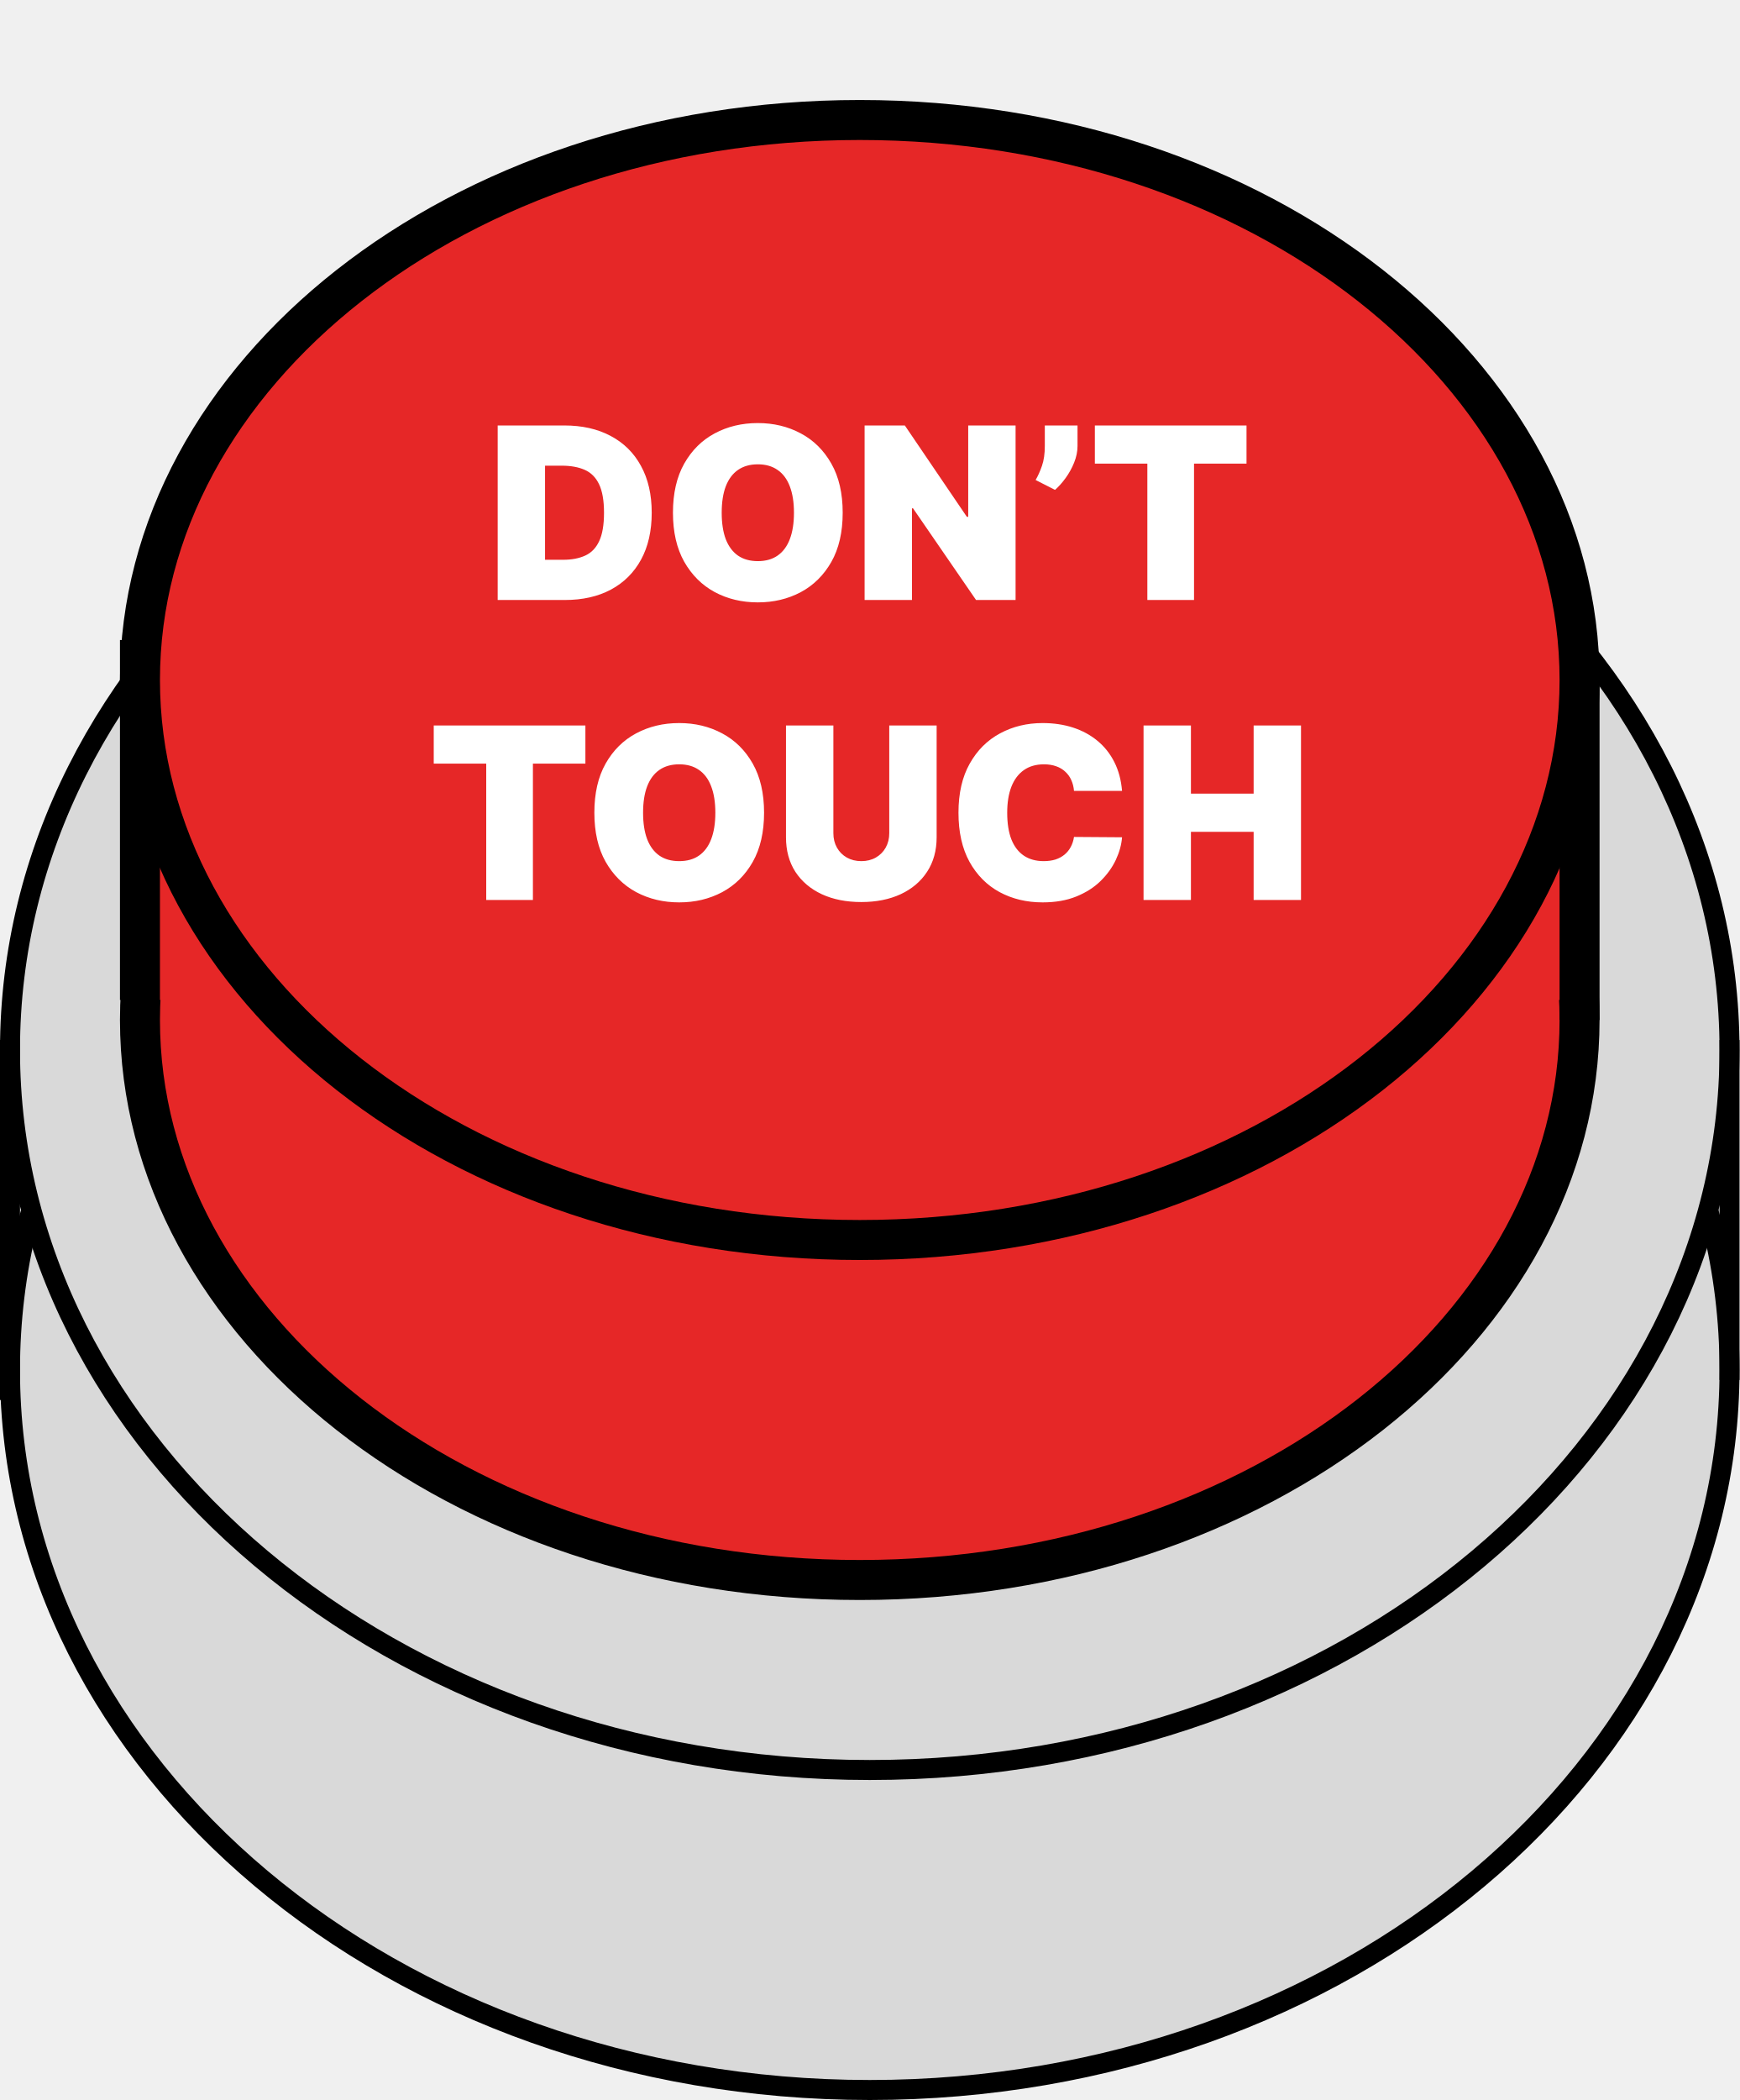
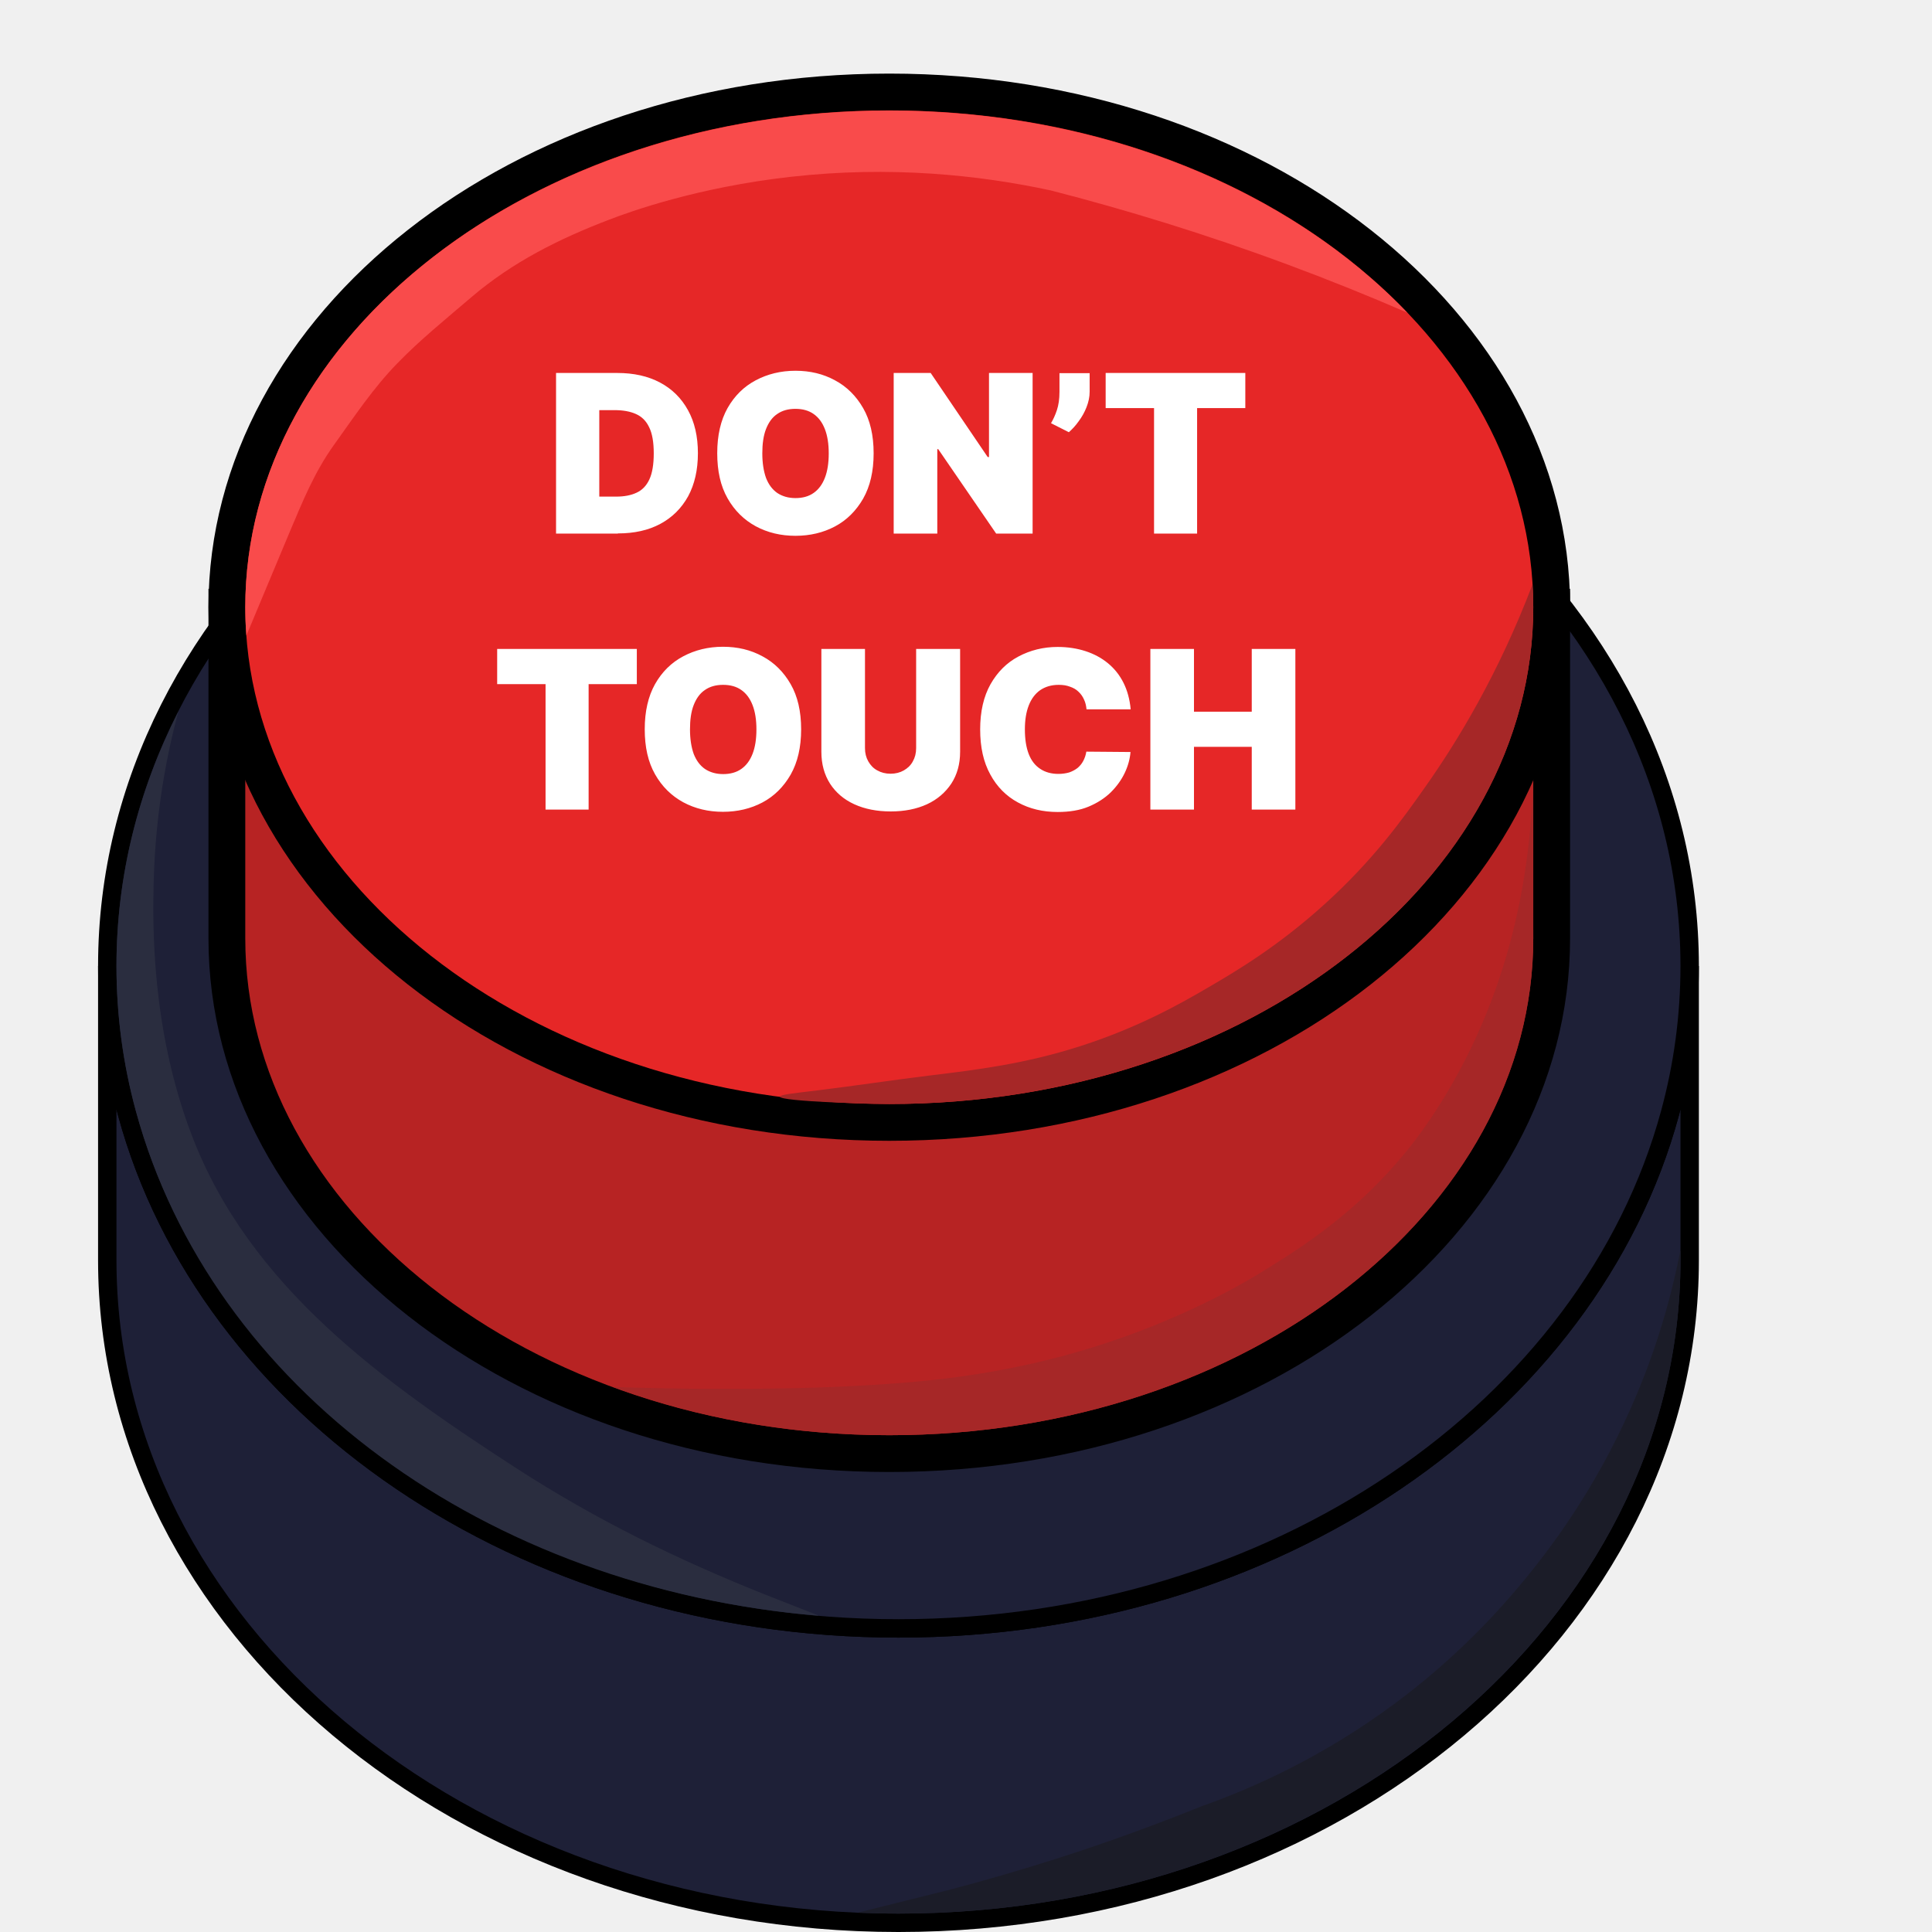
- <svg xmlns="http://www.w3.org/2000/svg" width="87" height="105" viewBox="0 0 87 105" fill="none">
-   <path d="M86.5 68.5C86.5 88.304 67.334 104.5 43.5 104.5C19.666 104.5 0.5 88.304 0.5 68.5C0.5 48.696 19.666 32.5 43.5 32.5C67.334 32.5 86.5 48.696 86.5 68.5Z" fill="#D9D9D9" stroke="black" />
-   <path d="M86.5 52.5C86.5 72.304 67.334 88.5 43.5 88.5C19.666 88.5 0.5 72.304 0.5 52.5C0.5 32.696 19.666 16.5 43.5 16.5C67.334 16.5 86.5 32.696 86.5 52.5Z" fill="#D9D9D9" stroke="black" />
-   <line x1="0.5" y1="52" x2="0.5" y2="70" stroke="black" />
-   <line x1="86.5" y1="52" x2="86.5" y2="69" stroke="black" />
-   <path d="M79 51C79 66.251 63.123 79 43 79C22.877 79 7 66.251 7 51C7 35.749 22.877 23 43 23C63.123 23 79 35.749 79 51Z" fill="#E62727" stroke="black" stroke-width="2" />
-   <line x1="7" y1="50" x2="7" y2="32" stroke="black" stroke-width="2" />
-   <line x1="79" y1="51" x2="79" y2="33" stroke="black" stroke-width="2" />
-   <rect x="8" y="26" width="70" height="24" fill="#E62727" />
-   <path d="M79 34C79 49.251 63.123 62 43 62C22.877 62 7 49.251 7 34C7 18.749 22.877 6 43 6C63.123 6 79 18.749 79 34Z" fill="#E62727" stroke="black" stroke-width="2" />
-   <path d="M28.249 30H24.891V21.273H28.215C29.112 21.273 29.888 21.447 30.541 21.797C31.197 22.143 31.703 22.643 32.058 23.297C32.416 23.947 32.595 24.727 32.595 25.636C32.595 26.546 32.418 27.327 32.062 27.98C31.707 28.631 31.204 29.131 30.554 29.48C29.903 29.827 29.135 30 28.249 30ZM27.26 27.989H28.163C28.595 27.989 28.963 27.919 29.267 27.78C29.574 27.641 29.807 27.401 29.966 27.06C30.128 26.719 30.209 26.244 30.209 25.636C30.209 25.028 30.126 24.554 29.962 24.213C29.8 23.872 29.561 23.632 29.246 23.493C28.933 23.354 28.55 23.284 28.095 23.284H27.26V27.989ZM42.146 25.636C42.146 26.608 41.957 27.428 41.579 28.095C41.201 28.76 40.691 29.264 40.049 29.608C39.407 29.949 38.691 30.119 37.902 30.119C37.106 30.119 36.387 29.947 35.745 29.604C35.106 29.257 34.598 28.751 34.22 28.087C33.845 27.419 33.657 26.602 33.657 25.636C33.657 24.665 33.845 23.847 34.22 23.182C34.598 22.514 35.106 22.01 35.745 21.669C36.387 21.325 37.106 21.153 37.902 21.153C38.691 21.153 39.407 21.325 40.049 21.669C40.691 22.01 41.201 22.514 41.579 23.182C41.957 23.847 42.146 24.665 42.146 25.636ZM39.709 25.636C39.709 25.114 39.639 24.673 39.5 24.315C39.363 23.954 39.16 23.682 38.89 23.497C38.623 23.31 38.294 23.216 37.902 23.216C37.51 23.216 37.179 23.31 36.909 23.497C36.642 23.682 36.439 23.954 36.299 24.315C36.163 24.673 36.095 25.114 36.095 25.636C36.095 26.159 36.163 26.601 36.299 26.962C36.439 27.32 36.642 27.592 36.909 27.78C37.179 27.965 37.51 28.057 37.902 28.057C38.294 28.057 38.623 27.965 38.89 27.78C39.16 27.592 39.363 27.32 39.5 26.962C39.639 26.601 39.709 26.159 39.709 25.636ZM50.793 21.273V30H48.816L45.663 25.415H45.611V30H43.242V21.273H45.254L48.356 25.841H48.424V21.273H50.793ZM53.891 21.273V22.296C53.891 22.574 53.834 22.852 53.721 23.131C53.61 23.406 53.468 23.663 53.295 23.902C53.124 24.138 52.948 24.335 52.766 24.494L51.795 24C51.914 23.796 52.021 23.558 52.114 23.288C52.208 23.018 52.255 22.688 52.255 22.296V21.273H53.891ZM54.758 23.182V21.273H62.343V23.182H59.718V30H57.383V23.182H54.758ZM21.693 38.182V36.273H29.278V38.182H26.653V45H24.318V38.182H21.693ZM38.214 40.636C38.214 41.608 38.025 42.428 37.648 43.095C37.27 43.76 36.76 44.264 36.118 44.608C35.476 44.949 34.76 45.119 33.97 45.119C33.175 45.119 32.456 44.947 31.814 44.604C31.174 44.257 30.666 43.751 30.288 43.087C29.913 42.419 29.726 41.602 29.726 40.636C29.726 39.665 29.913 38.847 30.288 38.182C30.666 37.514 31.174 37.01 31.814 36.669C32.456 36.325 33.175 36.153 33.97 36.153C34.76 36.153 35.476 36.325 36.118 36.669C36.76 37.01 37.27 37.514 37.648 38.182C38.025 38.847 38.214 39.665 38.214 40.636ZM35.777 40.636C35.777 40.114 35.707 39.673 35.568 39.315C35.432 38.955 35.228 38.682 34.959 38.497C34.692 38.31 34.362 38.216 33.97 38.216C33.578 38.216 33.247 38.31 32.977 38.497C32.71 38.682 32.507 38.955 32.368 39.315C32.231 39.673 32.163 40.114 32.163 40.636C32.163 41.159 32.231 41.601 32.368 41.962C32.507 42.32 32.71 42.592 32.977 42.78C33.247 42.965 33.578 43.057 33.97 43.057C34.362 43.057 34.692 42.965 34.959 42.78C35.228 42.592 35.432 42.32 35.568 41.962C35.707 41.601 35.777 41.159 35.777 40.636ZM44.475 36.273H46.845V41.864C46.845 42.528 46.685 43.104 46.367 43.59C46.052 44.072 45.612 44.446 45.046 44.71C44.481 44.972 43.825 45.102 43.078 45.102C42.325 45.102 41.666 44.972 41.1 44.71C40.535 44.446 40.095 44.072 39.779 43.59C39.467 43.104 39.31 42.528 39.31 41.864V36.273H41.68V41.659C41.68 41.929 41.739 42.17 41.859 42.383C41.978 42.594 42.143 42.758 42.353 42.878C42.566 42.997 42.808 43.057 43.078 43.057C43.35 43.057 43.592 42.997 43.802 42.878C44.012 42.758 44.177 42.594 44.296 42.383C44.416 42.17 44.475 41.929 44.475 41.659V36.273ZM56.118 39.545H53.715C53.698 39.347 53.653 39.166 53.579 39.004C53.508 38.842 53.408 38.703 53.28 38.587C53.155 38.467 53.003 38.376 52.824 38.314C52.645 38.249 52.442 38.216 52.215 38.216C51.817 38.216 51.481 38.312 51.205 38.506C50.932 38.699 50.725 38.976 50.583 39.337C50.444 39.697 50.374 40.131 50.374 40.636C50.374 41.17 50.445 41.618 50.587 41.979C50.732 42.337 50.941 42.606 51.214 42.788C51.486 42.967 51.815 43.057 52.198 43.057C52.417 43.057 52.613 43.03 52.786 42.976C52.959 42.919 53.11 42.838 53.238 42.733C53.366 42.628 53.469 42.501 53.549 42.354C53.631 42.203 53.687 42.034 53.715 41.847L56.118 41.864C56.09 42.233 55.986 42.609 55.807 42.993C55.628 43.374 55.374 43.726 55.045 44.05C54.718 44.371 54.313 44.629 53.83 44.825C53.347 45.021 52.786 45.119 52.147 45.119C51.346 45.119 50.627 44.947 49.991 44.604C49.357 44.26 48.856 43.754 48.486 43.087C48.12 42.419 47.937 41.602 47.937 40.636C47.937 39.665 48.124 38.847 48.499 38.182C48.874 37.514 49.38 37.01 50.016 36.669C50.653 36.325 51.363 36.153 52.147 36.153C52.698 36.153 53.205 36.229 53.668 36.379C54.131 36.53 54.538 36.75 54.887 37.04C55.236 37.327 55.518 37.68 55.731 38.101C55.944 38.521 56.073 39.003 56.118 39.545ZM57.193 45V36.273H59.563V39.682H62.699V36.273H65.068V45H62.699V41.591H59.563V45H57.193Z" fill="white" />
+ <svg xmlns="http://www.w3.org/2000/svg" id="Button2" viewBox="0 0 94.34 105" width="50" height="50">
+   <defs>
+     <style>
+       .cls-1 {
+         fill: #b72323;
+       }
+ 
+       .cls-1, .cls-2 {
+         stroke-width: 2px;
+       }
+ 
+       .cls-1, .cls-2, .cls-3 {
+         stroke: #000;
+       }
+ 
+       .cls-4 {
+         fill: #a62727;
+       }
+ 
+       .cls-4, .cls-5, .cls-6, .cls-7, .cls-8 {
+         stroke-width: 0px;
+       }
+ 
+       .cls-2 {
+         fill: #e62727;
+       }
+ 
+       .cls-5 {
+         fill: #1b1c28;
+       }
+ 
+       .cls-3 {
+         fill: #1e2037;
+       }
+ 
+       .cls-6 {
+         fill: #f94b4b;
+       }
+ 
+       .cls-7 {
+         fill: #fff;
+       }
+ 
+       .cls-8 {
+         fill: #2a2d3f;
+       }
+     </style>
+   </defs>
+   <g id="Bot_blue">
+     <path class="cls-3" d="M86.5,52.5v16c0,19.8-19.17,36-43,36S.5,88.3.5,68.5v-16c0,2.75.37,5.43,1.07,8,4.34,15.99,21.41,28,41.93,28s37.59-12.01,41.93-28c.7-2.57,1.07-5.25,1.07-8Z" />
+     <path class="cls-5" d="M86,67.89v.61c0,19.58-19.07,35.5-42.5,35.5-.75,0-1.49-.02-2.22-.05,1.65-.41,3.29-.82,4.94-1.23,1.92-.5,3.91-1.08,5.98-1.74,2.78-.89,5.38-1.85,7.79-2.82,2.77-.98,6.53-2.65,10.45-5.55,3.29-2.44,5.68-5,7.34-7.07,1.99-2.45,4.39-6,6.21-10.66,1-2.55,1.62-4.93,2.02-6.99Z" />
+   </g>
+   <g id="Top_blue">
+     <path class="cls-3" d="M86.5,52.5c0,2.75-.37,5.43-1.07,8-4.34,15.99-21.41,28-41.93,28S5.91,76.49,1.57,60.5c-.7-2.57-1.07-5.25-1.07-8C.5,32.7,19.67,16.5,43.5,16.5s43,16.2,43,36Z" />
+     <path class="cls-8" d="M39.16,87.81c-18.08-1.5-33.01-12.36-37.11-27.44-.7-2.57-1.05-5.21-1.05-7.87,0-4.9,1.2-9.57,3.36-13.82-.61,2.27-1.25,5.47-1.34,9.34-.05,2.18-.14,7.85,2.05,13.62,3.15,8.32,10.48,13.5,17.67,18.16,4.33,2.8,8.72,4.95,13.51,6.86,1.44.57,2.95,1.15,2.91,1.15Z" />
+   </g>
+   <g id="Bot_red">
+     <path class="cls-1" d="M79,33v18c0,15.25-15.88,28-36,28S7,66.25,7,51v-18h13.76c6.09-3.75,13.79-6,22.24-6s16.15,2.25,22.24,6h13.76Z" />
+     <path class="cls-4" d="M77.98,40.67c0,3.44.01,6.89.02,10.33,0,14.89-15.7,27-35,27-5.37,0-10.46-.94-15.01-2.62,1.59.05,3.82.11,6.49.1,1.33,0,3.98-.02,6.31-.14,3.37-.18,8.3-.45,14.12-2.39,4.62-1.54,7.75-3.45,8.56-3.96,2.06-1.28,4.91-3.09,7.63-6.41.4-.49,2.04-2.53,3.57-5.73,2.87-6,3.39-11.98,3.32-16.17Z" />
+   </g>
+   <g id="Top_red">
+     <g id="Top_red-2" data-name="Top_red">
+       <path class="cls-2" d="M79,33c0,15.25-15.88,28-36,28S7,48.25,7,33,22.88,5,43,5s36,12.75,36,28Z" />
+       <path class="cls-4" d="M78,33c0,14.89-15.7,27-35,27-.84,0-5.94-.13-5.94-.4,0-.11.79-.19,2.04-.34,2.04-.25,4.07-.56,6.11-.81,2.56-.31,5.17-.63,8.19-1.6,3.17-1.02,5.44-2.31,6.96-3.2,1.37-.8,3.72-2.17,6.31-4.52,2.65-2.4,4.22-4.6,5.45-6.35,1.74-2.46,3.98-6.13,5.84-11.02.03.42.04.83.04,1.25Z" />
+     </g>
+     <path class="cls-6" d="M71.17,17c-2.05-.89-4.2-1.76-6.46-2.6-4.54-1.69-8.88-3.01-12.93-4.05-3.89-.84-8.72-1.35-14.14-.74-5.07.57-8.72,1.89-9.84,2.32-2.75,1.05-5.27,2.31-7.51,4.22-1.34,1.15-2.77,2.3-4.02,3.59-1.32,1.35-2.35,2.91-3.45,4.44-1.08,1.51-1.71,3.09-2.43,4.79-.78,1.86-1.55,3.71-2.33,5.57-.04-.51-.06-1.02-.06-1.53,0-14.89,15.7-27,35-27,11.54,0,21.79,4.33,28.17,11Z" />
+     <path id="Text" class="cls-7" d="M28.25,29h-3.36v-8.73h3.32c.9,0,1.67.17,2.33.52.66.35,1.16.85,1.52,1.5.36.65.54,1.43.54,2.34s-.18,1.69-.53,2.34c-.36.65-.86,1.15-1.51,1.5-.65.35-1.42.52-2.31.52ZM27.26,26.99h.9c.43,0,.8-.07,1.1-.21.31-.14.54-.38.7-.72.16-.34.24-.82.24-1.42s-.08-1.08-.25-1.42c-.16-.34-.4-.58-.72-.72-.31-.14-.7-.21-1.15-.21h-.84v4.7ZM42.15,24.64c0,.97-.19,1.79-.57,2.46-.38.66-.89,1.17-1.53,1.51-.64.34-1.36.51-2.15.51s-1.51-.17-2.16-.52c-.64-.35-1.15-.85-1.53-1.52-.38-.67-.56-1.48-.56-2.45s.19-1.79.56-2.45c.38-.67.89-1.17,1.53-1.51.64-.34,1.36-.52,2.16-.52s1.51.17,2.15.52c.64.34,1.15.85,1.53,1.51.38.66.57,1.48.57,2.45ZM39.71,24.64c0-.52-.07-.96-.21-1.32-.14-.36-.34-.63-.61-.82-.27-.19-.6-.28-.99-.28s-.72.09-.99.28c-.27.18-.47.46-.61.82-.14.36-.2.8-.2,1.32s.07.96.2,1.33c.14.36.34.63.61.82.27.18.6.28.99.28s.72-.09.99-.28c.27-.19.47-.46.61-.82.14-.36.21-.8.21-1.33ZM50.79,20.27v8.73h-1.98l-3.15-4.59h-.05v4.59h-2.37v-8.73h2.01l3.1,4.57h.07v-4.57h2.37ZM53.89,20.27v1.02c0,.28-.06.56-.17.84-.11.28-.25.53-.43.77-.17.24-.35.43-.53.59l-.97-.49c.12-.2.23-.44.32-.71.09-.27.14-.6.14-.99v-1.02h1.64ZM54.76,22.18v-1.91h7.59v1.91h-2.62v6.82h-2.34v-6.82h-2.62ZM21.69,37.18v-1.91h7.59v1.91h-2.62v6.82h-2.34v-6.82h-2.62ZM38.21,39.64c0,.97-.19,1.79-.57,2.46-.38.66-.89,1.17-1.53,1.51-.64.34-1.36.51-2.15.51s-1.51-.17-2.16-.52c-.64-.35-1.15-.85-1.53-1.52-.38-.67-.56-1.48-.56-2.45s.19-1.79.56-2.45c.38-.67.89-1.17,1.53-1.51.64-.34,1.36-.52,2.16-.52s1.51.17,2.15.52c.64.34,1.15.85,1.53,1.51.38.66.57,1.48.57,2.45ZM35.78,39.64c0-.52-.07-.96-.21-1.32-.14-.36-.34-.63-.61-.82-.27-.19-.6-.28-.99-.28s-.72.09-.99.28c-.27.18-.47.46-.61.82-.14.36-.2.8-.2,1.32s.07.96.2,1.33c.14.36.34.63.61.82.27.18.6.28.99.28s.72-.09.99-.28c.27-.19.47-.46.61-.82.14-.36.21-.8.21-1.33ZM44.48,35.27h2.37v5.59c0,.66-.16,1.24-.48,1.73-.32.48-.76.86-1.32,1.12-.57.26-1.22.39-1.97.39s-1.41-.13-1.98-.39c-.57-.26-1.01-.64-1.32-1.12-.31-.49-.47-1.06-.47-1.73v-5.59h2.37v5.39c0,.27.06.51.18.72.12.21.28.38.49.49.21.12.45.18.72.18s.51-.06.72-.18c.21-.12.38-.28.49-.49.12-.21.18-.45.18-.72v-5.39ZM56.12,38.55h-2.4c-.02-.2-.06-.38-.14-.54-.07-.16-.17-.3-.3-.42-.12-.12-.28-.21-.46-.27-.18-.07-.38-.1-.61-.1-.4,0-.73.1-1.01.29-.27.19-.48.47-.62.83-.14.36-.21.79-.21,1.3,0,.53.07.98.21,1.34.14.36.35.63.63.81.27.18.6.27.98.27.22,0,.41-.03.59-.08.17-.06.32-.14.45-.24.13-.11.23-.23.31-.38.08-.15.14-.32.17-.51l2.4.02c-.03.37-.13.75-.31,1.13-.18.38-.43.73-.76,1.06-.33.32-.73.58-1.21.78-.48.2-1.04.29-1.68.29-.8,0-1.52-.17-2.16-.52-.63-.34-1.14-.85-1.5-1.52-.37-.67-.55-1.48-.55-2.45s.19-1.79.56-2.45c.38-.67.88-1.17,1.52-1.51.64-.34,1.35-.52,2.13-.52.55,0,1.06.08,1.52.23.46.15.87.37,1.22.66.35.29.63.64.84,1.06.21.42.34.9.39,1.44ZM57.19,44v-8.73h2.37v3.41h3.14v-3.41h2.37v8.73h-2.37v-3.41h-3.14v3.41h-2.37Z" />
+   </g>
</svg>
